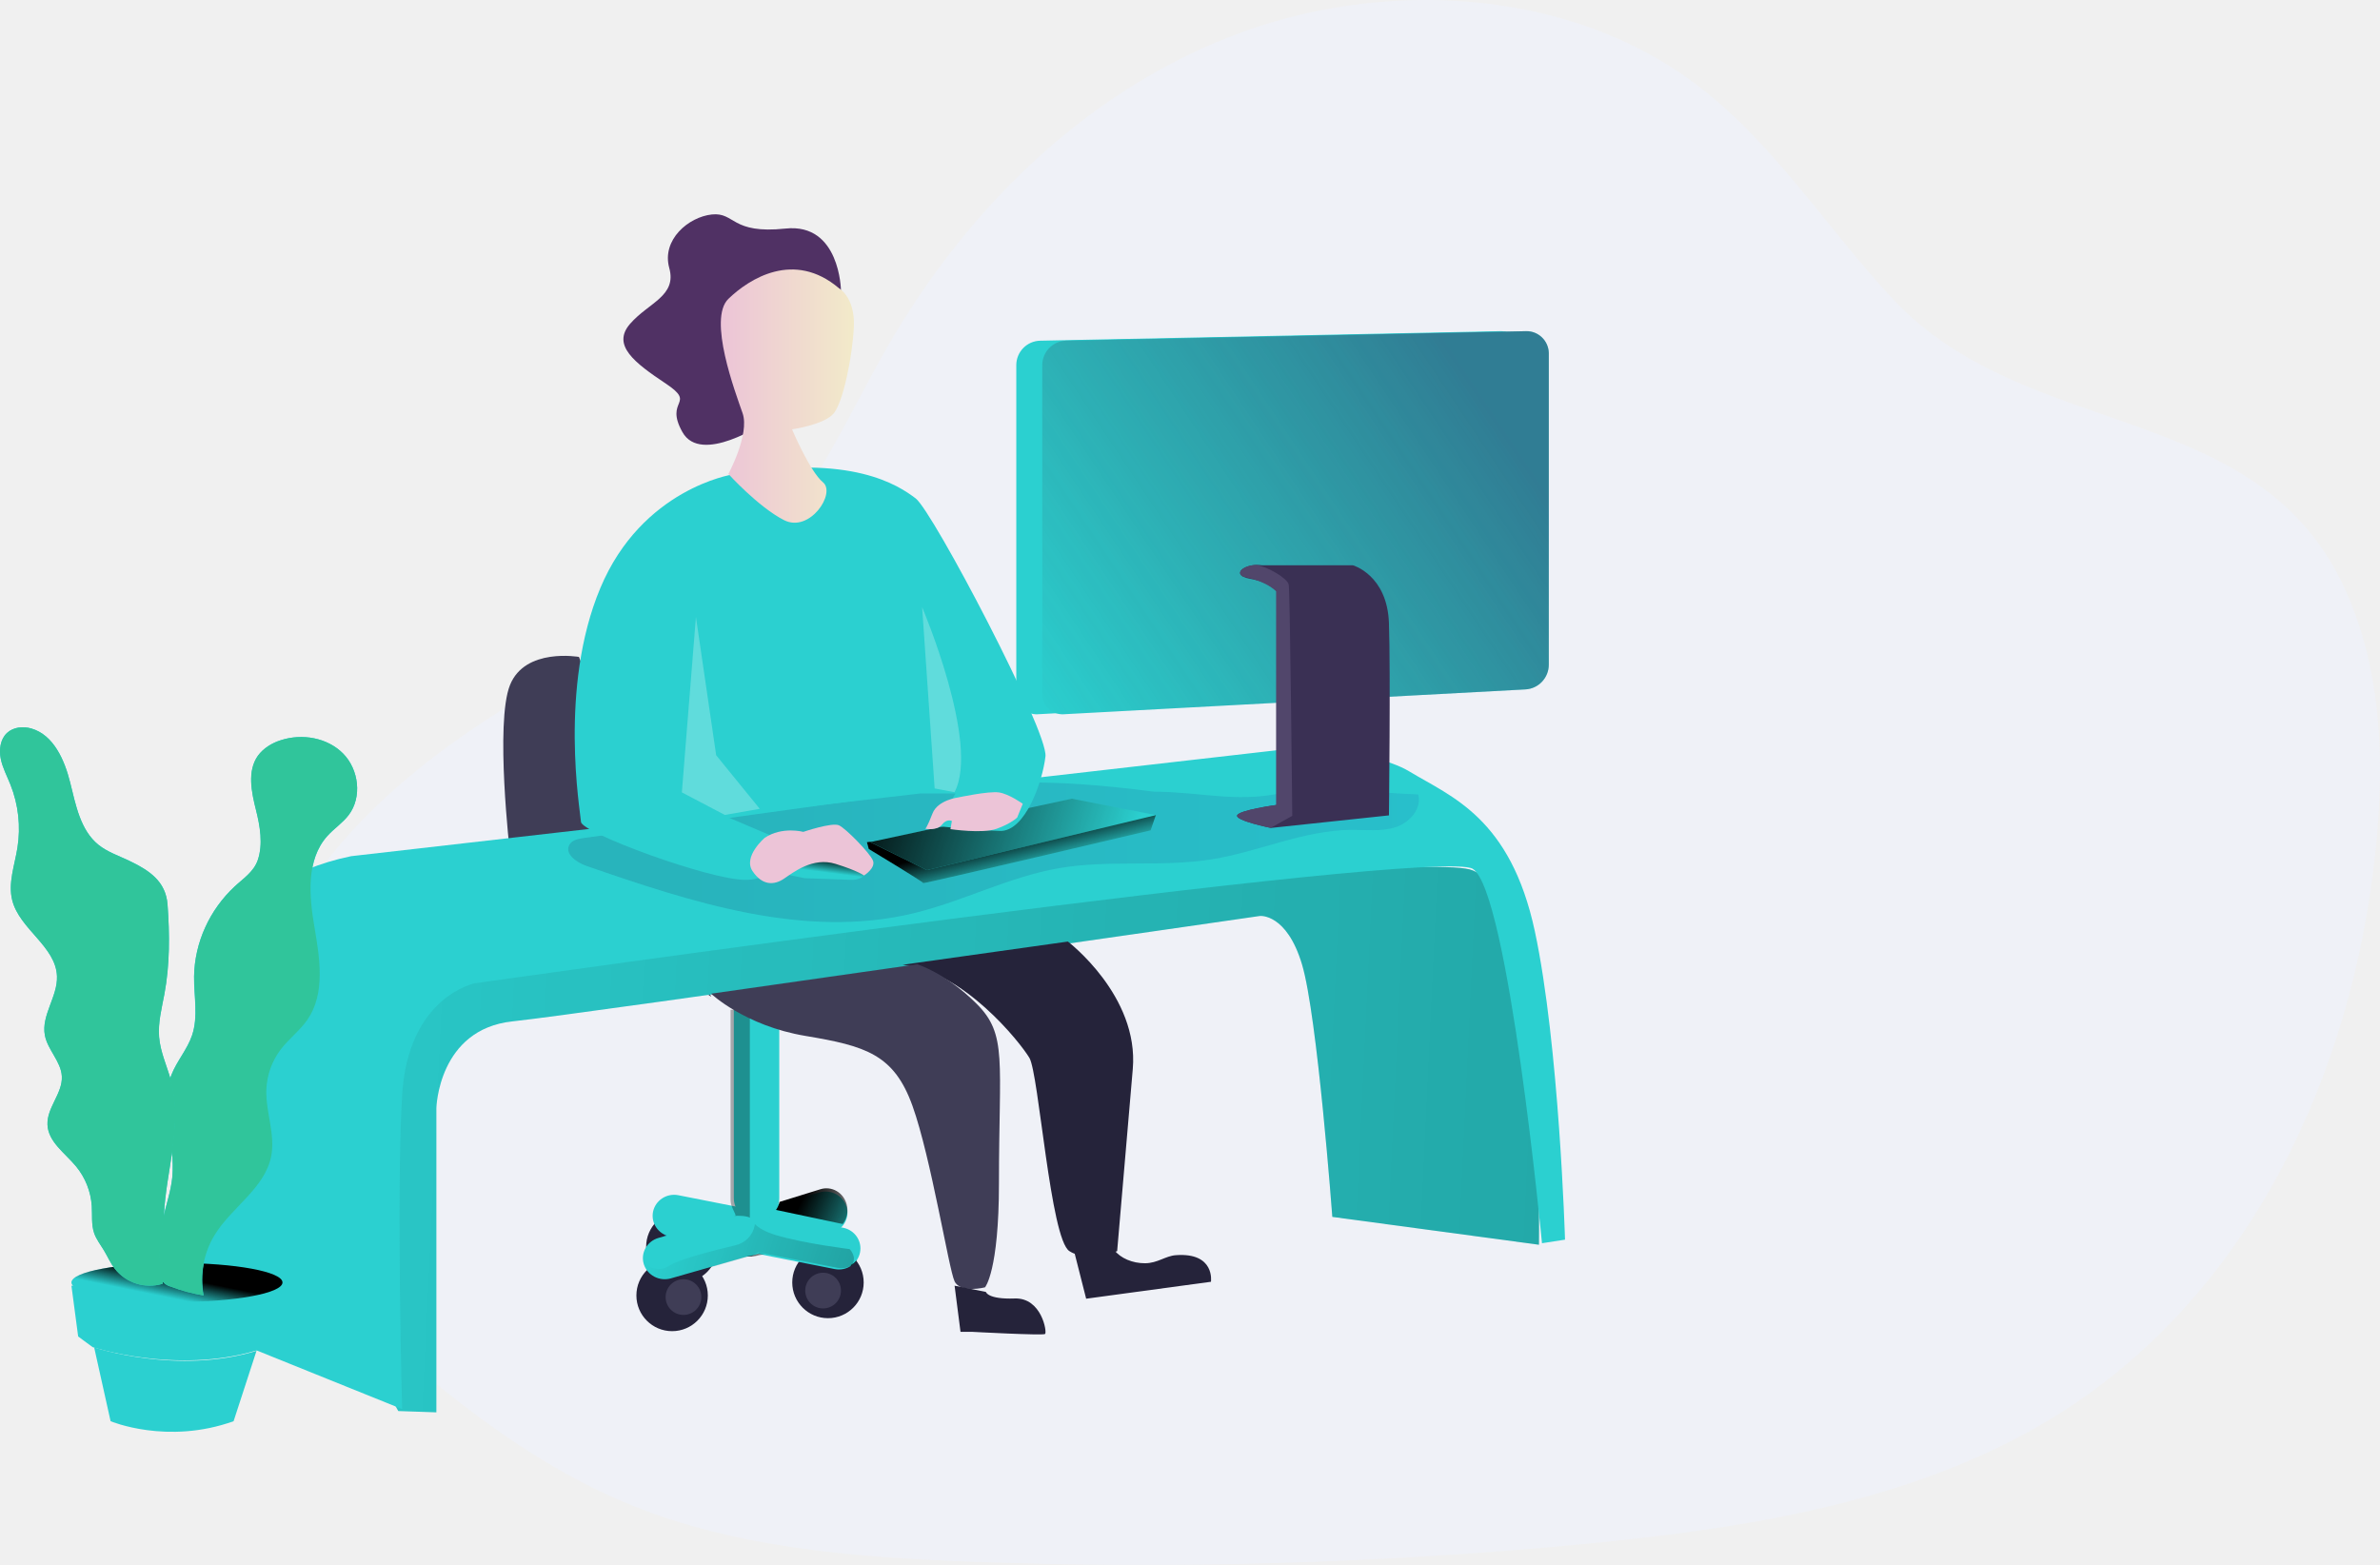
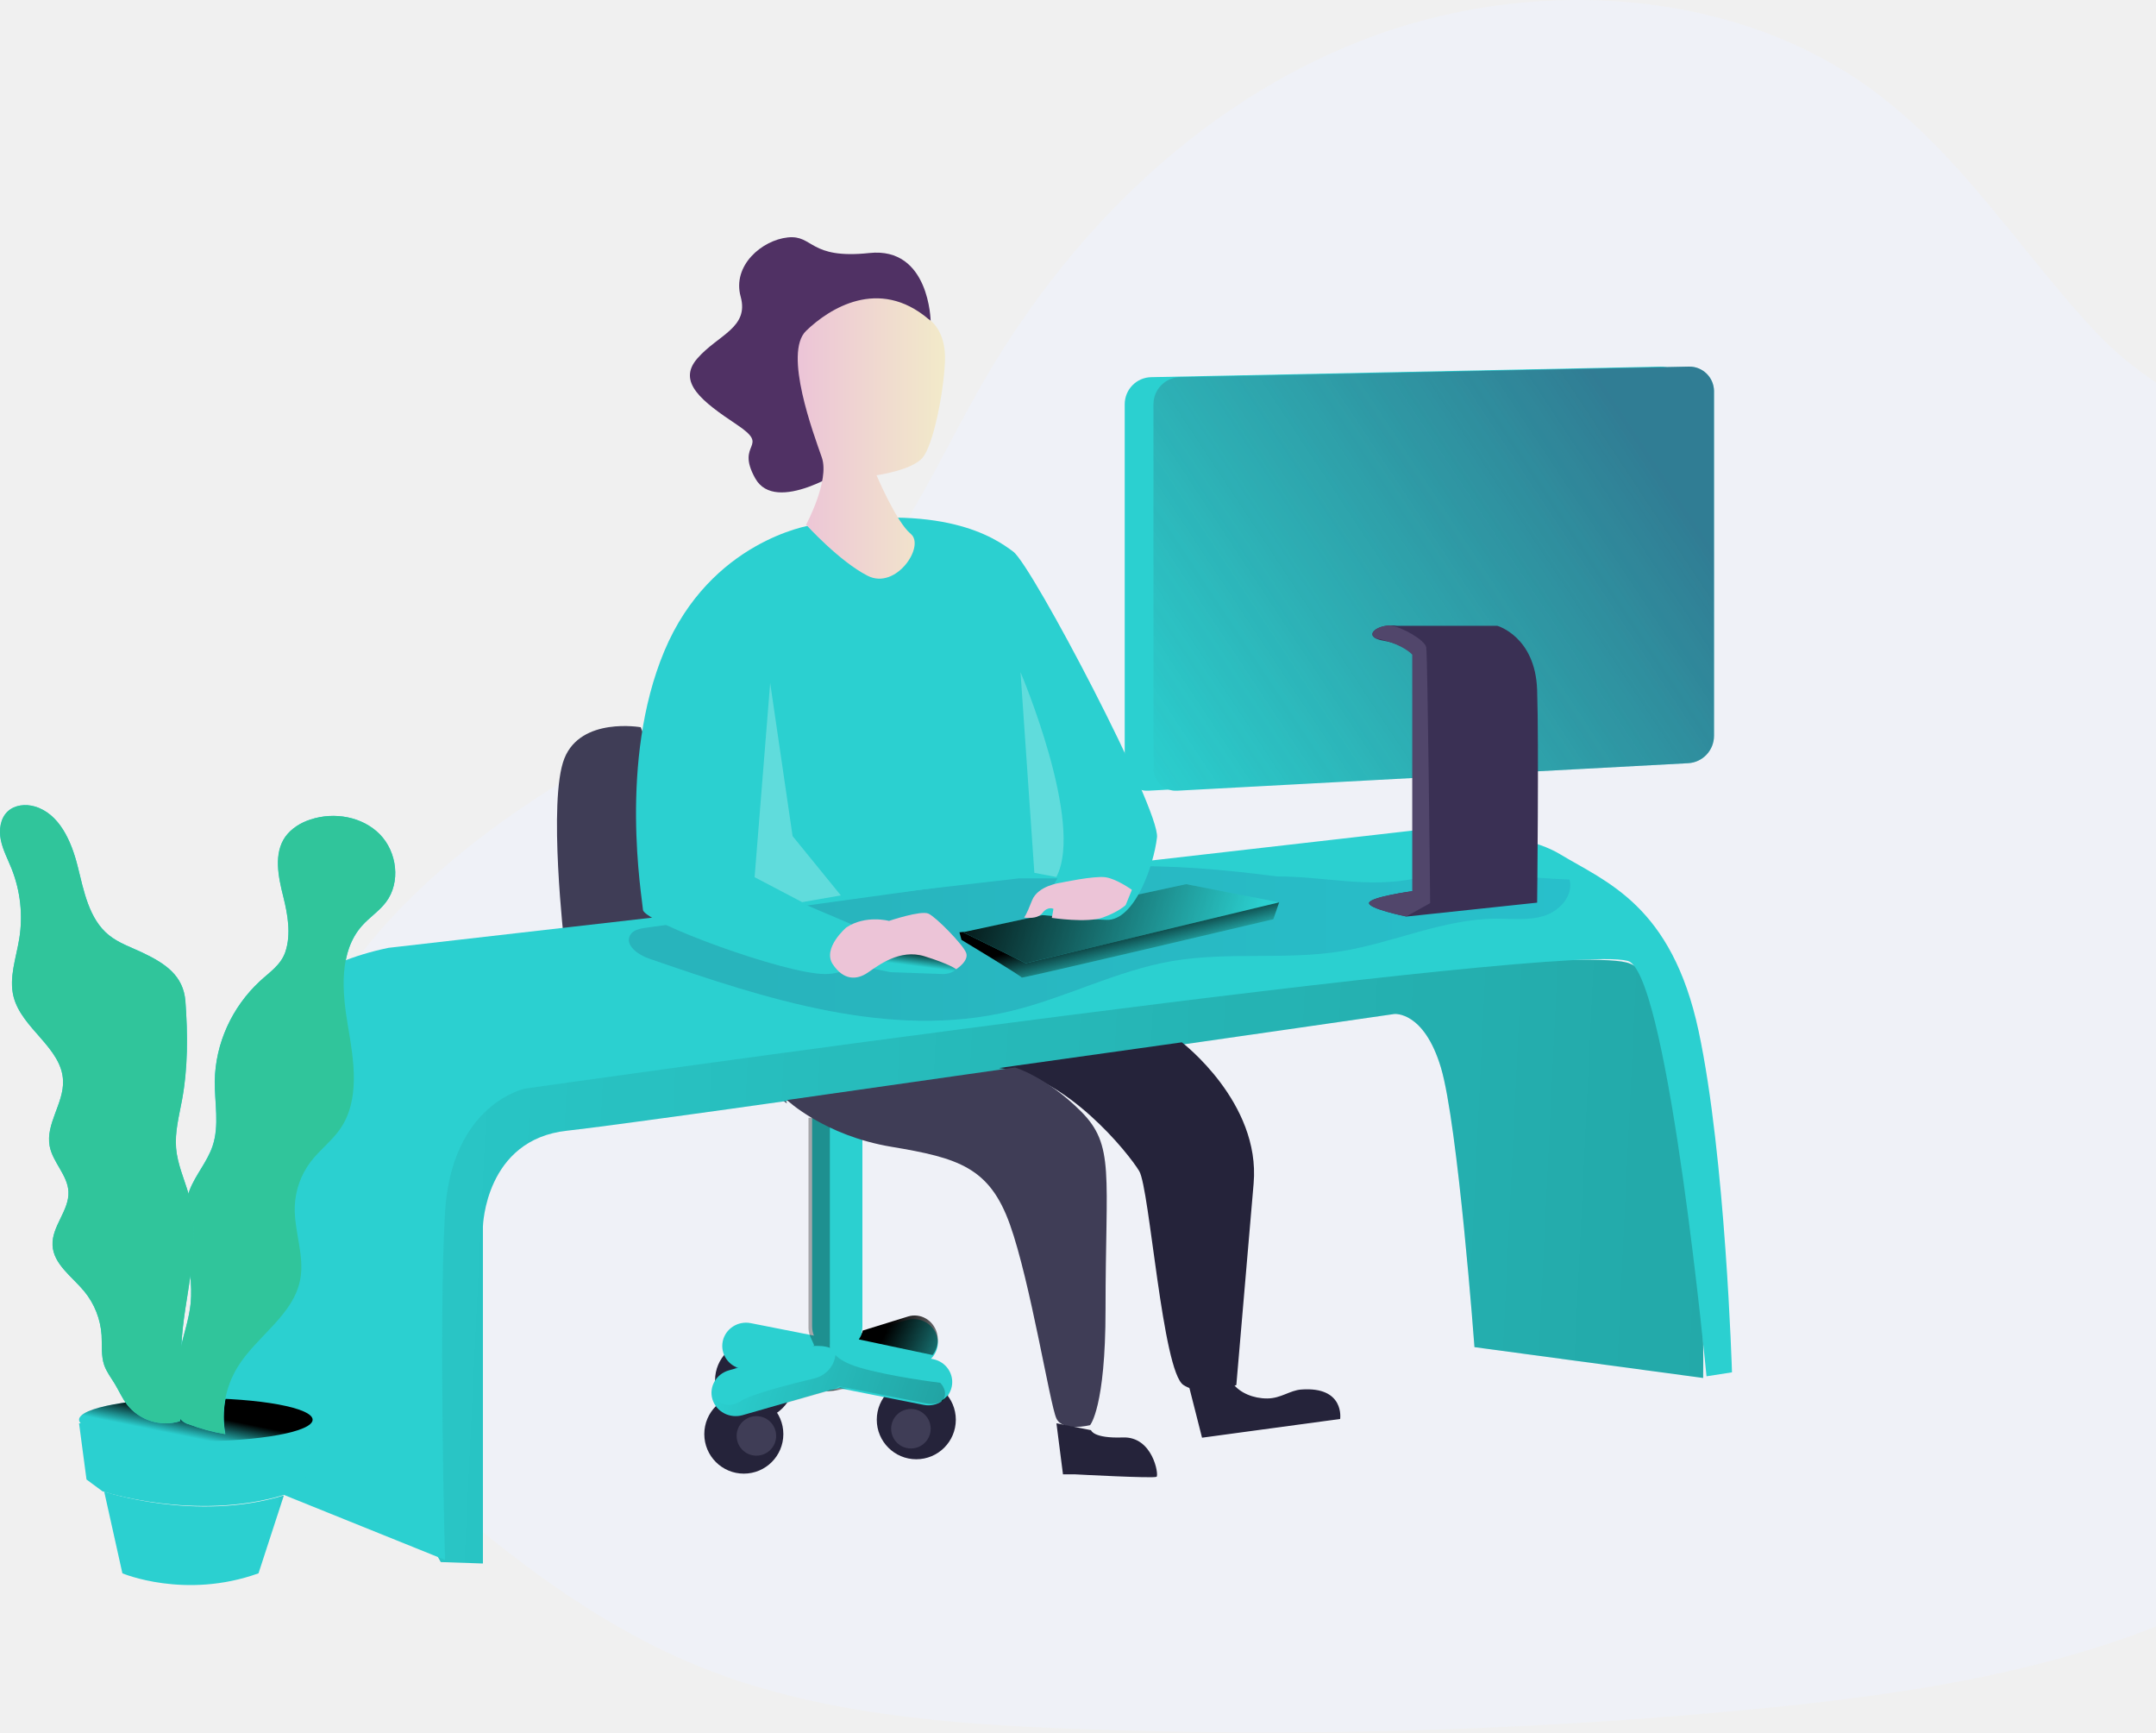
- <svg xmlns="http://www.w3.org/2000/svg" width="733" height="482">
+ <svg xmlns="http://www.w3.org/2000/svg" width="600" height="482">
  <defs>
    <linearGradient id="a" x1="0%" x2="100%" y1="50%" y2="50%">
      <stop offset="0%" stop-color="#183866" />
      <stop offset="100%" stop-color="#1A7FC1" />
    </linearGradient>
    <linearGradient id="b" x1="-.13%" x2="100%" y1="50.057%" y2="50.057%">
      <stop offset="0%" />
      <stop offset="99%" stop-opacity="0" />
    </linearGradient>
    <linearGradient id="c" x1="176.072%" x2="310.393%" y1="-566.037%" y2="-534.629%">
      <stop offset="0%" />
      <stop offset="99%" stop-opacity="0" />
    </linearGradient>
    <linearGradient id="d" x1="58.928%" x2="52.269%" y1="-257.998%" y2="-277.344%">
      <stop offset="0%" />
      <stop offset="99%" stop-opacity="0" />
    </linearGradient>
    <linearGradient id="e" x1="156.099%" x2="8.109%" y1="-63.273%" y2="-76.114%">
      <stop offset="0%" />
      <stop offset="99%" stop-opacity="0" />
    </linearGradient>
    <linearGradient id="f" x1="2361.044%" x2="2162.651%" y1="-16584.906%" y2="-16647.547%">
      <stop offset="0%" />
      <stop offset="99%" stop-opacity="0" />
    </linearGradient>
    <linearGradient id="g" x1="241.391%" x2="133.142%" y1="-426.052%" y2="-412.195%">
      <stop offset="0%" />
      <stop offset="99%" stop-opacity="0" />
    </linearGradient>
    <linearGradient id="h" x1="106.85%" x2="-35.821%" y1="22.502%" y2="19.27%">
      <stop offset="0%" />
      <stop offset="100%" stop-opacity="0" />
    </linearGradient>
    <linearGradient id="i" x1="14.169%" x2="114.168%" y1="-41.335%" y2="-41.335%">
      <stop offset="0%" stop-color="#183866" />
      <stop offset="100%" stop-color="#1A7FC1" />
    </linearGradient>
    <linearGradient id="j" x1="40.386%" x2="71.43%" y1="39.515%" y2="67.977%">
      <stop offset="0%" />
      <stop offset="99%" stop-opacity="0" />
    </linearGradient>
    <linearGradient id="k" x1="-12.531%" x2="93.689%" y1="44.923%" y2="53.42%">
      <stop offset="0%" />
      <stop offset="99%" stop-opacity="0" />
    </linearGradient>
    <linearGradient id="l" x1="53.702%" x2="43.721%" y1="42.271%" y2="80.595%">
      <stop offset="0%" />
      <stop offset="99%" stop-opacity="0" />
    </linearGradient>
    <linearGradient id="m" x1="190.926%" x2="102.154%" y1="-333.246%" y2="-335.028%">
      <stop offset="0%" />
      <stop offset="99%" stop-opacity="0" />
    </linearGradient>
    <linearGradient id="n" x1="168.578%" x2="111.53%" y1="-126.252%" y2="-126.942%">
      <stop offset="0%" />
      <stop offset="99%" stop-opacity="0" />
    </linearGradient>
    <linearGradient id="o" x1="56.989%" x2="28.128%" y1="43.618%" y2="69.958%">
      <stop offset="0%" />
      <stop offset="99%" stop-opacity="0" />
    </linearGradient>
    <linearGradient id="p" x1="58.095%" x2="57.212%" y1="-1473.571%" y2="-1370.204%">
      <stop offset="0%" />
      <stop offset="99%" stop-opacity="0" />
    </linearGradient>
    <linearGradient id="q" x1="-.04%" x2="99.996%" y1="49.993%" y2="49.993%">
      <stop offset="0%" stop-color="#ECC4D7" />
      <stop offset="42%" stop-color="#EFD4D1" />
      <stop offset="100%" stop-color="#F2EAC9" />
    </linearGradient>
    <linearGradient id="r" x1="99.032%" x2="199.03%" y1="-163.287%" y2="-163.287%">
      <stop offset="0%" stop-color="#ECC4D7" />
      <stop offset="42%" stop-color="#EFD4D1" />
      <stop offset="100%" stop-color="#F2EAC9" />
    </linearGradient>
    <linearGradient id="s" x1="124.306%" x2="224.306%" y1="-84.564%" y2="-84.564%">
      <stop offset="0%" stop-color="#ECC4D7" />
      <stop offset="42%" stop-color="#EFD4D1" />
      <stop offset="100%" stop-color="#F2EAC9" />
    </linearGradient>
    <linearGradient id="t" x1="128.89%" x2="24.06%" y1="100.36%" y2="153.095%">
      <stop offset="0%" stop-color="#362958" stop-opacity=".501" />
      <stop offset="100%" stop-color="#34313D" stop-opacity="0" />
    </linearGradient>
    <linearGradient id="u" x1="3990.942%" x2="3874.36%" y1="-34225.187%" y2="-34268.317%">
      <stop offset="0%" />
      <stop offset="99%" stop-opacity="0" />
    </linearGradient>
  </defs>
  <g fill="none" fill-rule="nonzero">
    <path fill="#EFF1F7" d="M583.08 92.214c-20.973-22.385-37.208-49.107-62.275-67.375-39.374-28.754-96.041-31.558-142.08-13.494-46.04 18.063-81.905 54.474-105.544 95.703-12.435 21.692-22.202 45.354-40.423 63.08-15.403 14.976-35.648 24.531-54.843 34.938-30.948 16.733-60.752 36.952-80.78 64.695-20.026 27.743-28.98 64.18-16.178 95.446 8.633 21.097 26.022 37.883 43.836 53.081 20.964 17.869 43.496 34.601 69.5 45.248 32.555 13.246 68.694 16.094 104.134 17.442 62.828 2.38 125.757.601 188.319-5.323 51.23-4.844 104.011-13.113 146.874-39.88 60.043-37.484 91-106.163 97.97-173.51 2.836-26.936 2.118-54.928-8.964-79.92-26.504-59.78-98.017-45.798-139.547-90.131z" />
    <path fill="#3F3D56" d="M178.317 202.334s-16.6-2.947-21.25 8.669c-4.65 11.616 0 51.733 0 51.733L219 307l-40.683-104.666z" />
    <path fill="#2BD0D0" d="M256.202 379.727l-24.555 7.008c-3.568 1.01-7.31-.952-8.372-4.386-1.047-3.438.987-7.046 4.55-8.069l24.522-7.014c3.565-1.01 7.307.947 8.372 4.379 1.058 3.433-.96 7.045-4.517 8.082z" />
    <circle cx="255" cy="395" r="11" fill="#25233A" />
    <circle cx="253.5" cy="397.5" r="5.5" fill="#3F3D56" />
    <circle cx="210" cy="384" r="11" fill="#25233A" />
    <path fill="url(#a)" d="M214 384.5a5.5 5.5 0 11-11 0 5.5 5.5 0 0111 0z" />
    <circle cx="207" cy="399" r="11" fill="#25233A" />
    <path fill="#3F3D56" d="M216 399.5a5.5 5.5 0 11-11 0 5.5 5.5 0 0111 0z" />
    <path fill="#2BD0D0" d="M257.085 390.874l-50.787-10.046c-3.574-.717-5.884-4.13-5.168-7.636.732-3.5 4.21-5.764 7.785-5.066l50.787 10.027c3.574.717 5.884 4.13 5.168 7.637-.723 3.507-4.204 5.781-7.785 5.084z" />
    <path fill="#2BD0D0" d="M226 310h14v59c0 3.866-3.133 7-6.997 7a6.999 6.999 0 01-6.996-7v-59H226z" />
    <path fill="#2BD0D0" d="M231.187 386.708l-24.537 7.025c-3.568 1.014-7.314-.949-8.375-4.388-1.047-3.44.987-7.05 4.548-8.074l24.537-7.005c3.564-1.01 7.304.948 8.368 4.381 1.039 3.435-.99 7.034-4.541 8.06z" />
    <path fill="url(#b)" d="M236 386.26l-3.125.551a12.89 12.89 0 01-2.875.172l1.305-.228a10.302 10.302 0 002.507-.755l2.188.26z" />
    <path fill="url(#c)" d="M261 372.738a6.914 6.914 0 01-1.46 4.262L239 372.65a7.113 7.113 0 001.098-2.462l12.654-3.923a6.201 6.201 0 014.913.579c1.5.867 2.609 2.324 3.083 4.048.164.6.249 1.222.252 1.846z" />
    <path fill="url(#d)" d="M225.22 371.103a5.776 5.776 0 01-.22-1.58V311h5.943v63.07c-.059.31-.04.627.057.93a9.278 9.278 0 00-2.845-.511c-.69-.04-1.385-.04-2.076 0l.425-.1c.262-.04-.94-2.091-1.283-3.286z" opacity=".31" />
    <path fill="url(#e)" d="M262.289 389.8c-.97.523-2.061.797-3.17.796a7.063 7.063 0 01-1.33-.13l-22.407-4.406-1.867-.363a6.54 6.54 0 01-2.133 1.055l-1.11.317-23.025 6.666c-3.514 1.007-7.202-.943-8.247-4.362 1.997 1.805 5.029 1.973 7.223.401 2.811-1.896 14.002-4.743 20.341-6.257 2.996-.698 5.288-3.05 5.848-6 .016-.173.042-.346.08-.517 1.056 1.113 2.997 2.362 6.505 3.423 8.64 2.589 22.667 4.304 22.667 4.304s2.532 2.42.625 5.073z" opacity=".31" />
    <path fill="url(#f)" d="M264 388a7.624 7.624 0 01-2 2 119.75 119.75 0 002-2z" />
    <path fill="url(#g)" d="M226.3 370.559a6.82 6.82 0 001.7 3.13c-.21.039-.425.092-.641.151L206.088 380c-3.271-.813-5.426-3.865-5.044-7.146.381-3.28 3.181-5.781 6.556-5.854a7.14 7.14 0 011.35.132l17.35 3.427z" />
    <path fill="#503164" d="M259 89.407s-.276-20.805-17.075-19.01c-16.8 1.793-15.511-5.095-22.687-4.339-7.175.757-15.51 7.786-13.117 16.468 2.395 8.682-6.332 10.623-12.064 17.21-5.733 6.587 1.349 11.976 11.006 18.416 9.657 6.44-.6 4.773 5.125 14.955 5.726 10.181 25.107-2.825 25.107-2.825L259 89.407z" />
    <path fill="#2BD0D0" d="M122.664 434.601l11.73.399v-93.745s.59-24.241 23.452-26.673c22.861-2.431 230.196-32.466 230.196-32.466s8.218-.87 12.951 14.901c4.733 15.771 9.34 77.787 9.34 77.787l63.64 8.577s1.68-109.55-21.302-115.595c-22.981-6.045-323.522 24.76-323.522 24.76s-22.29 116.352-6.485 142.055z" />
    <path fill="url(#h)" d="M122.664 434.601l11.73.399v-93.745s.59-24.241 23.452-26.673c22.861-2.431 230.196-32.466 230.196-32.466s8.218-.87 12.951 14.901c4.733 15.771 9.34 77.787 9.34 77.787l63.64 8.577s1.68-109.55-21.302-115.595c-22.981-6.045-323.522 24.76-323.522 24.76s-22.29 116.352-6.485 142.055z" opacity=".197" />
    <path fill="#2BD0D0" d="M62 303.784s5.744-31.756 46.144-40.079l285.183-32.643s27.996-1.16 40.804 6.587c12.808 7.746 31.088 14.168 38.583 49.223 7.495 35.056 9.286 94.942 9.286 94.942l-7.09 1.1s-10.348-108.44-21.312-115.306c-10.963-6.865-307.402 35.255-307.402 35.255s-20.561 4.088-22.352 34.532c-1.79 30.443 0 96.605 0 96.605L62 409.057V303.784z" />
    <path fill="url(#i)" d="M355.425 243.844c-14.762-1.9-29.644-3.276-44.519-2.72-11.18.433-22.286 1.966-33.372 3.493l-97.775 13.503c-1.66.23-3.55.603-4.38 2.044-1.592 2.752 2.15 5.464 5.182 6.512 32.51 11.256 67.243 22.656 100.708 14.63 15.3-3.669 29.511-11.288 45.03-13.935 15.518-2.647 31.448-.21 46.933-2.706 14.557-2.345 28.417-9.009 43.172-9.074 4.525 0 9.183.577 13.475-.839 4.293-1.415 8.088-5.739 6.9-10.05-13.853-.478-29.404-3.007-42.992-.262-13.449 2.712-24.894-.596-38.362-.596z" opacity=".19" />
    <path fill="#2BD0D0" d="M267 259.38l.57 2.114s16.881 10.173 16.775 10.501c-.106.328 70.024-16.24 70.024-16.24L356 251l-89 8.38z" />
    <path fill="url(#j)" d="M267 259.38l.57 2.114s16.881 10.173 16.775 10.501c-.106.328 70.024-16.24 70.024-16.24L356 251l-89 8.38z" />
    <path fill="#2BD0D0" d="M268 259.364L330.107 246 356 251.054 285.442 268z" />
    <path fill="url(#k)" d="M268 259.364L330.107 246 356 251.054 285.442 268z" />
    <path fill="#2BD0D0" d="M247.832 270.484l14.457.512s3.672.228 4.62-2.717c.95-2.945-5.89-9.16-6.622-9.277-.733-.118-19.76 5.22-17.017 10.556l4.562.926z" />
    <path fill="url(#l)" d="M247.832 270.484l14.457.512s3.672.228 4.62-2.717c.95-2.945-5.89-9.16-6.622-9.277-.733-.118-19.76 5.22-17.017 10.556l4.562.926z" />
    <path fill="#2BD0D0" d="M79 416.056l-7.058 21.677c-20.473 7.351-37.88 0-37.88 0L29 415s25.535 8.56 50 1.056z" />
    <path fill="url(#m)" d="M79 416.056l-7.058 21.677c-20.473 7.351-37.88 0-37.88 0L29 415s25.535 8.56 50 1.056z" />
    <path fill="#2BD0D0" d="M87 396l-2.284 16.943-5.786 3.008c-24.648 7.42-50.415-1.038-50.415-1.038l-4.443-3.283L22 396h65z" />
    <path fill="url(#n)" d="M87 396l-2.284 16.943-5.786 3.008c-24.648 7.42-50.415-1.038-50.415-1.038l-4.443-3.283L22 396h65z" />
    <ellipse cx="54.5" cy="395" fill="#2BD0D0" rx="32.5" ry="6" />
    <ellipse cx="54.5" cy="395" fill="url(#o)" rx="32.5" ry="6" />
    <path fill="#2BD0D0" d="M39.641 265.03c-3.182-1.515-6.603-2.658-9.356-4.87-5.547-4.5-6.953-12.248-8.69-19.198-1.736-6.951-5.097-14.593-11.944-16.587-2.562-.737-5.567-.445-7.515 1.39-2.053 1.933-2.47 5.11-1.908 7.914.561 2.804 1.928 5.316 2.985 7.974a36.878 36.878 0 012.172 19.477c-.865 5.389-2.932 10.851-1.605 16.134 2.252 8.964 13.47 14.22 13.78 23.457.212 6.233-4.885 12.001-3.73 18.135.852 4.538 5.005 8.08 5.23 12.692.25 5.23-4.662 9.655-4.424 14.885.237 5.23 5.427 8.725 8.815 12.839a21.453 21.453 0 014.827 12.193c.178 2.791-.179 5.682.726 8.327.66 1.933 1.98 3.575 3.004 5.316 1.13 1.88 1.981 3.914 3.341 5.655a13.696 13.696 0 0014.725 4.651c1.05-6.95.132-14.04.423-21.065.574-13.609 5.691-27.324 2.416-40.535-1.201-4.844-3.512-9.443-3.922-14.413-.363-4.44.812-8.838 1.631-13.217 1.69-9.044 1.664-18.394.97-27.538-.547-7.256-5.618-10.599-11.95-13.616z" />
    <path fill="#2BD0D0" d="M59.752 300.767c-.053 6.062 1.33 12.33-.612 18.085-1.47 4.362-4.702 7.934-6.371 12.223-3.85 9.899 1.33 21 .273 31.57-.44 4.354-1.936 8.537-2.88 12.813a51.236 51.236 0 00-.851 16.485 4.17 4.17 0 003.325 4.342A51.942 51.942 0 0062.711 399a26.638 26.638 0 013.445-18.59c5.274-8.63 15.522-14.446 17.43-24.359 1.29-6.712-1.715-13.524-1.502-20.355a21.886 21.886 0 014.482-12.548c2.48-3.227 5.839-5.723 8.147-9.07 5.546-8.066 3.817-18.848 2.168-28.494-1.65-9.647-2.607-20.748 3.91-28.057 2.062-2.31 4.748-4.044 6.617-6.513 4.163-5.504 3.112-13.983-1.73-18.902-4.84-4.92-12.635-6.28-19.218-4.116a13.86 13.86 0 00-7.01 4.76c-3.325 4.714-1.995 11.154-.585 16.757 1.23 4.867 2.221 10.483.539 15.39-1.257 3.651-4.443 5.63-7.15 8.172a38.903 38.903 0 00-12.502 27.692z" />
    <path fill="#30C59B" d="M53.062 354.522c-.938 6.593-2.292 13.239-2.57 19.851v.665a1.757 1.757 0 01-.111.479 51.684 51.684 0 00-.866 16.501c.036.893.261 1.768.66 2.566-.032.279-.072.551-.111.83a13.702 13.702 0 01-14.73-4.652c-1.32-1.741-2.213-3.775-3.342-5.655-1.057-1.748-2.345-3.39-3.005-5.317-.905-2.659-.549-5.536-.727-8.327a21.453 21.453 0 00-4.828-12.196c-3.389-4.087-8.587-7.516-8.818-12.833-.231-5.317 4.676-9.656 4.425-14.887-.224-4.612-4.379-8.154-5.23-12.693-1.157-6.135 3.962-11.903 3.731-18.137-.31-9.238-11.532-14.495-13.785-23.46-1.32-5.284.74-10.747 1.605-16.136a36.876 36.876 0 00-2.146-19.46c-1.057-2.658-2.424-5.163-2.986-7.975-.561-2.81-.145-5.981 1.909-7.922 1.982-1.834 4.954-2.126 7.517-1.389 6.856 1.994 10.204 9.664 11.948 16.615 1.744 6.952 3.144 14.694 8.692 19.2 2.742 2.227 6.176 3.356 9.36 4.872 6.34 3.017 11.413 6.36 11.955 13.55.66 9.145.72 18.496-.97 27.541-.82 4.38-1.982 8.78-1.632 13.219.35 4.44 2.272 8.64 3.527 12.946.139.485.277.977.396 1.469 1.665 6.839 1.13 13.757.132 20.735z" />
    <path fill="url(#p)" d="M49.718 394a7.789 7.789 0 01-.502-2.488c-.43-5.36-.216-10.78.637-16.047.023-.155.052-.31.08-.465-.171 6.346.374 12.744-.215 19z" />
    <path fill="#30C59B" d="M107.393 251.014c-1.871 2.47-4.562 4.202-6.627 6.513-6.527 7.303-5.568 18.41-3.916 28.057 1.651 9.646 3.383 20.428-2.172 28.495-2.31 3.32-5.674 5.842-8.159 9.069a21.865 21.865 0 00-4.49 12.548c-.212 6.831 2.798 13.643 1.506 20.355-1.911 9.913-12.175 15.742-17.457 24.36A26.644 26.644 0 0062.654 399a51.824 51.824 0 01-10.064-2.715 5.425 5.425 0 01-2.344-1.415 2.503 2.503 0 01-.247-.345 6.232 6.232 0 01-.699-2.55c-.599-5.506-.3-11.073.886-16.484.033-.16.073-.319.113-.478.946-4.11 2.345-8.14 2.771-12.336a39.84 39.84 0 00-.16-8.166c1.006-6.971 1.545-13.882-.153-20.668-.12-.49-.26-.982-.4-1.467.127-.425.273-.85.44-1.268 1.672-4.289 4.909-7.86 6.38-12.223 1.939-5.756.56-12.023.613-18.085.087-10.47 4.823-20.58 12.429-27.725 2.71-2.542 5.901-4.52 7.16-8.172 1.685-4.907.666-10.523-.54-15.39-1.418-5.603-2.764-12.043.587-16.757 1.665-2.337 4.29-3.857 7.02-4.76 6.567-2.165 14.407-.804 19.249 4.116 4.842 4.92 5.868 13.43 1.698 18.902z" />
    <path fill="#2BD0D0" d="M225.573 146.146s-27.817 4.3-40.684 34.977c-12.867 30.677-6.176 68.683-5.951 72.027.225 3.344 39.428 17.85 50.635 17.85 11.208 0 13.542-11.229 13.542-11.229l-19.803-8.433 60.17-6.949h10.804l-5.951 10.032s11.743 1.23 19.592 1.511c7.848.281 13.178-15.24 14.057-22.959.88-7.717-34.667-75.458-39.977-79.47-5.31-4.013-19.717-13.817-56.434-7.357z" />
    <path fill="url(#q)" d="M258.392 88.776s5.032 2.83 4.58 11.985c-.453 9.155-3.29 22.932-6.153 26.5-2.864 3.57-12.88 4.968-12.88 4.968s5.464 12.977 9.53 16.326c4.066 3.349-4.086 15.687-12.015 11.639-7.928-4.049-17.12-14.216-17.12-14.216s6.612-12.245 4.376-18.69c-2.235-6.445-10.772-29.064-4.376-35.242 6.396-6.18 20.186-15.035 34.058-3.27z" />
    <path fill="#FFF" opacity=".25" d="M214.334 190L210 244.055 223.238 251 234 249.122l-13.428-16.504zM284 187s17.909 42.077 9.97 57l-6.116-1.16L284 187z" />
    <path fill="url(#r)" d="M235.522 258.045s-6.766 5.775-3.746 10.267c3.02 4.491 6.625 4.363 9.631 2.355 3.006-2.009 8.911-6.776 15.946-4.588 7.035 2.188 8.744 3.58 8.744 3.58s3.705-2.316 2.744-4.639c-.962-2.323-8.32-9.85-10.452-10.825-2.132-.975-10.983 2.021-10.983 2.021s-6.503-1.758-11.884 1.83z" />
    <path fill="url(#s)" d="M295.191 245.598s-6.385.759-7.998 4.957c-1.613 4.198-2.193 4.71-2.193 4.71s3.606.69 5.106-1.264 3.059-1.133 3.059-1.133l-.447 2.507s9.798 1.477 14.224-.11c4.425-1.589 6.325-3.453 6.325-3.453l1.733-4.24s-4.18-3.03-7.332-3.5c-3.152-.47-12.477 1.526-12.477 1.526z" />
    <path fill="#25233A" d="M328.893 290s21.934 16.687 19.984 39.259c-1.949 22.572-4.813 56.087-4.813 56.087s-8.846 3.722-14.707 0c-5.862-3.722-9.411-54.65-12.315-59.513-2.904-4.864-20.375-26.79-39.042-28.679L328.893 290z" />
    <path fill="#3F3D56" d="M219 306.058s10.444 9.895 29.062 13.002c18.619 3.107 27.297 5.7 32.987 21.605 5.69 15.905 11.148 50.137 12.935 53.963 1.786 3.826 9.382 1.874 9.382 1.874s4.296-4.895 4.296-32.114c0-37.946 2.655-45.724-6.913-55.256-9.568-9.533-18.272-12.132-18.272-12.132L219 306.058z" />
    <path fill="#25233A" d="M294 396l1.82 14.197h3.408s21.948 1.187 22.636.675c.688-.513-1.057-11.243-9.372-10.94-8.316.304-8.861-2.023-8.861-2.023L294 396zm37-9.844L334.518 400l38.437-5.212s1.353-9.093-10.823-8.191c-3.214.234-5.608 2.465-9.471 2.485-3.863.02-7.563-1.543-9.511-4.082L331 386.156z" />
    <path fill="#2BD0D0" d="M461.804 212.337l-142.243 7.654c-3.44.181-6.376-2.47-6.561-5.926V112.473c.003-4.101 3.267-7.448 7.348-7.535l141.661-2.937a6.835 6.835 0 014.886 1.917 6.898 6.898 0 012.105 4.827v95.971c-.005 4.056-3.164 7.402-7.196 7.621z" />
    <path fill="#2BD0D0" d="M469.804 212.337l-142.25 7.655c-3.44.177-6.372-2.478-6.554-5.934V112.473c-.004-4.102 3.26-7.452 7.342-7.535l141.68-2.937c3.777-.07 6.898 2.943 6.978 6.738v95.977c-.005 4.057-3.164 7.403-7.196 7.621z" />
    <path fill="url(#t)" d="M469.804 212.337l-142.25 7.655c-3.44.177-6.372-2.478-6.554-5.934V112.473c-.004-4.102 3.26-7.452 7.342-7.535l141.68-2.937c3.777-.07 6.898 2.943 6.978 6.738v95.977c-.005 4.057-3.164 7.403-7.196 7.621z" />
    <path fill="#3A3054" d="M427.773 251.138L391.478 255s-11.053-2.23-10.455-3.862c.599-1.633 12.156-3.205 12.156-3.205v-65.804c-.1-.146-1.621-2.084-5.789-3.319-.807-.239-1.628-.43-2.459-.57a7.252 7.252 0 01-2.06-.624c-2.479-1.28.26-3.51 4.107-3.61a9.625 9.625 0 011.802.106h27.913s10.568 2.973 11.08 17.811c.511 14.839 0 59.215 0 59.215z" />
    <path fill="#51466B" d="M398 251.277L391.322 255s-10.888-2.23-10.299-3.863c.59-1.632 11.995-3.205 11.995-3.205v-65.809c-.138-.152-1.807-1.898-5.703-3.318a28.64 28.64 0 00-4.452-1.195c-2.442-1.28.255-3.51 4.046-3.61 3.228.445 9.585 4.028 9.998 6.073.412 2.044 1.093 71.204 1.093 71.204z" />
    <path fill="url(#u)" d="M263 389c-.881 1.001-1.29 1.37-.77.547.27-.159.527-.342.77-.547z" />
  </g>
</svg>
